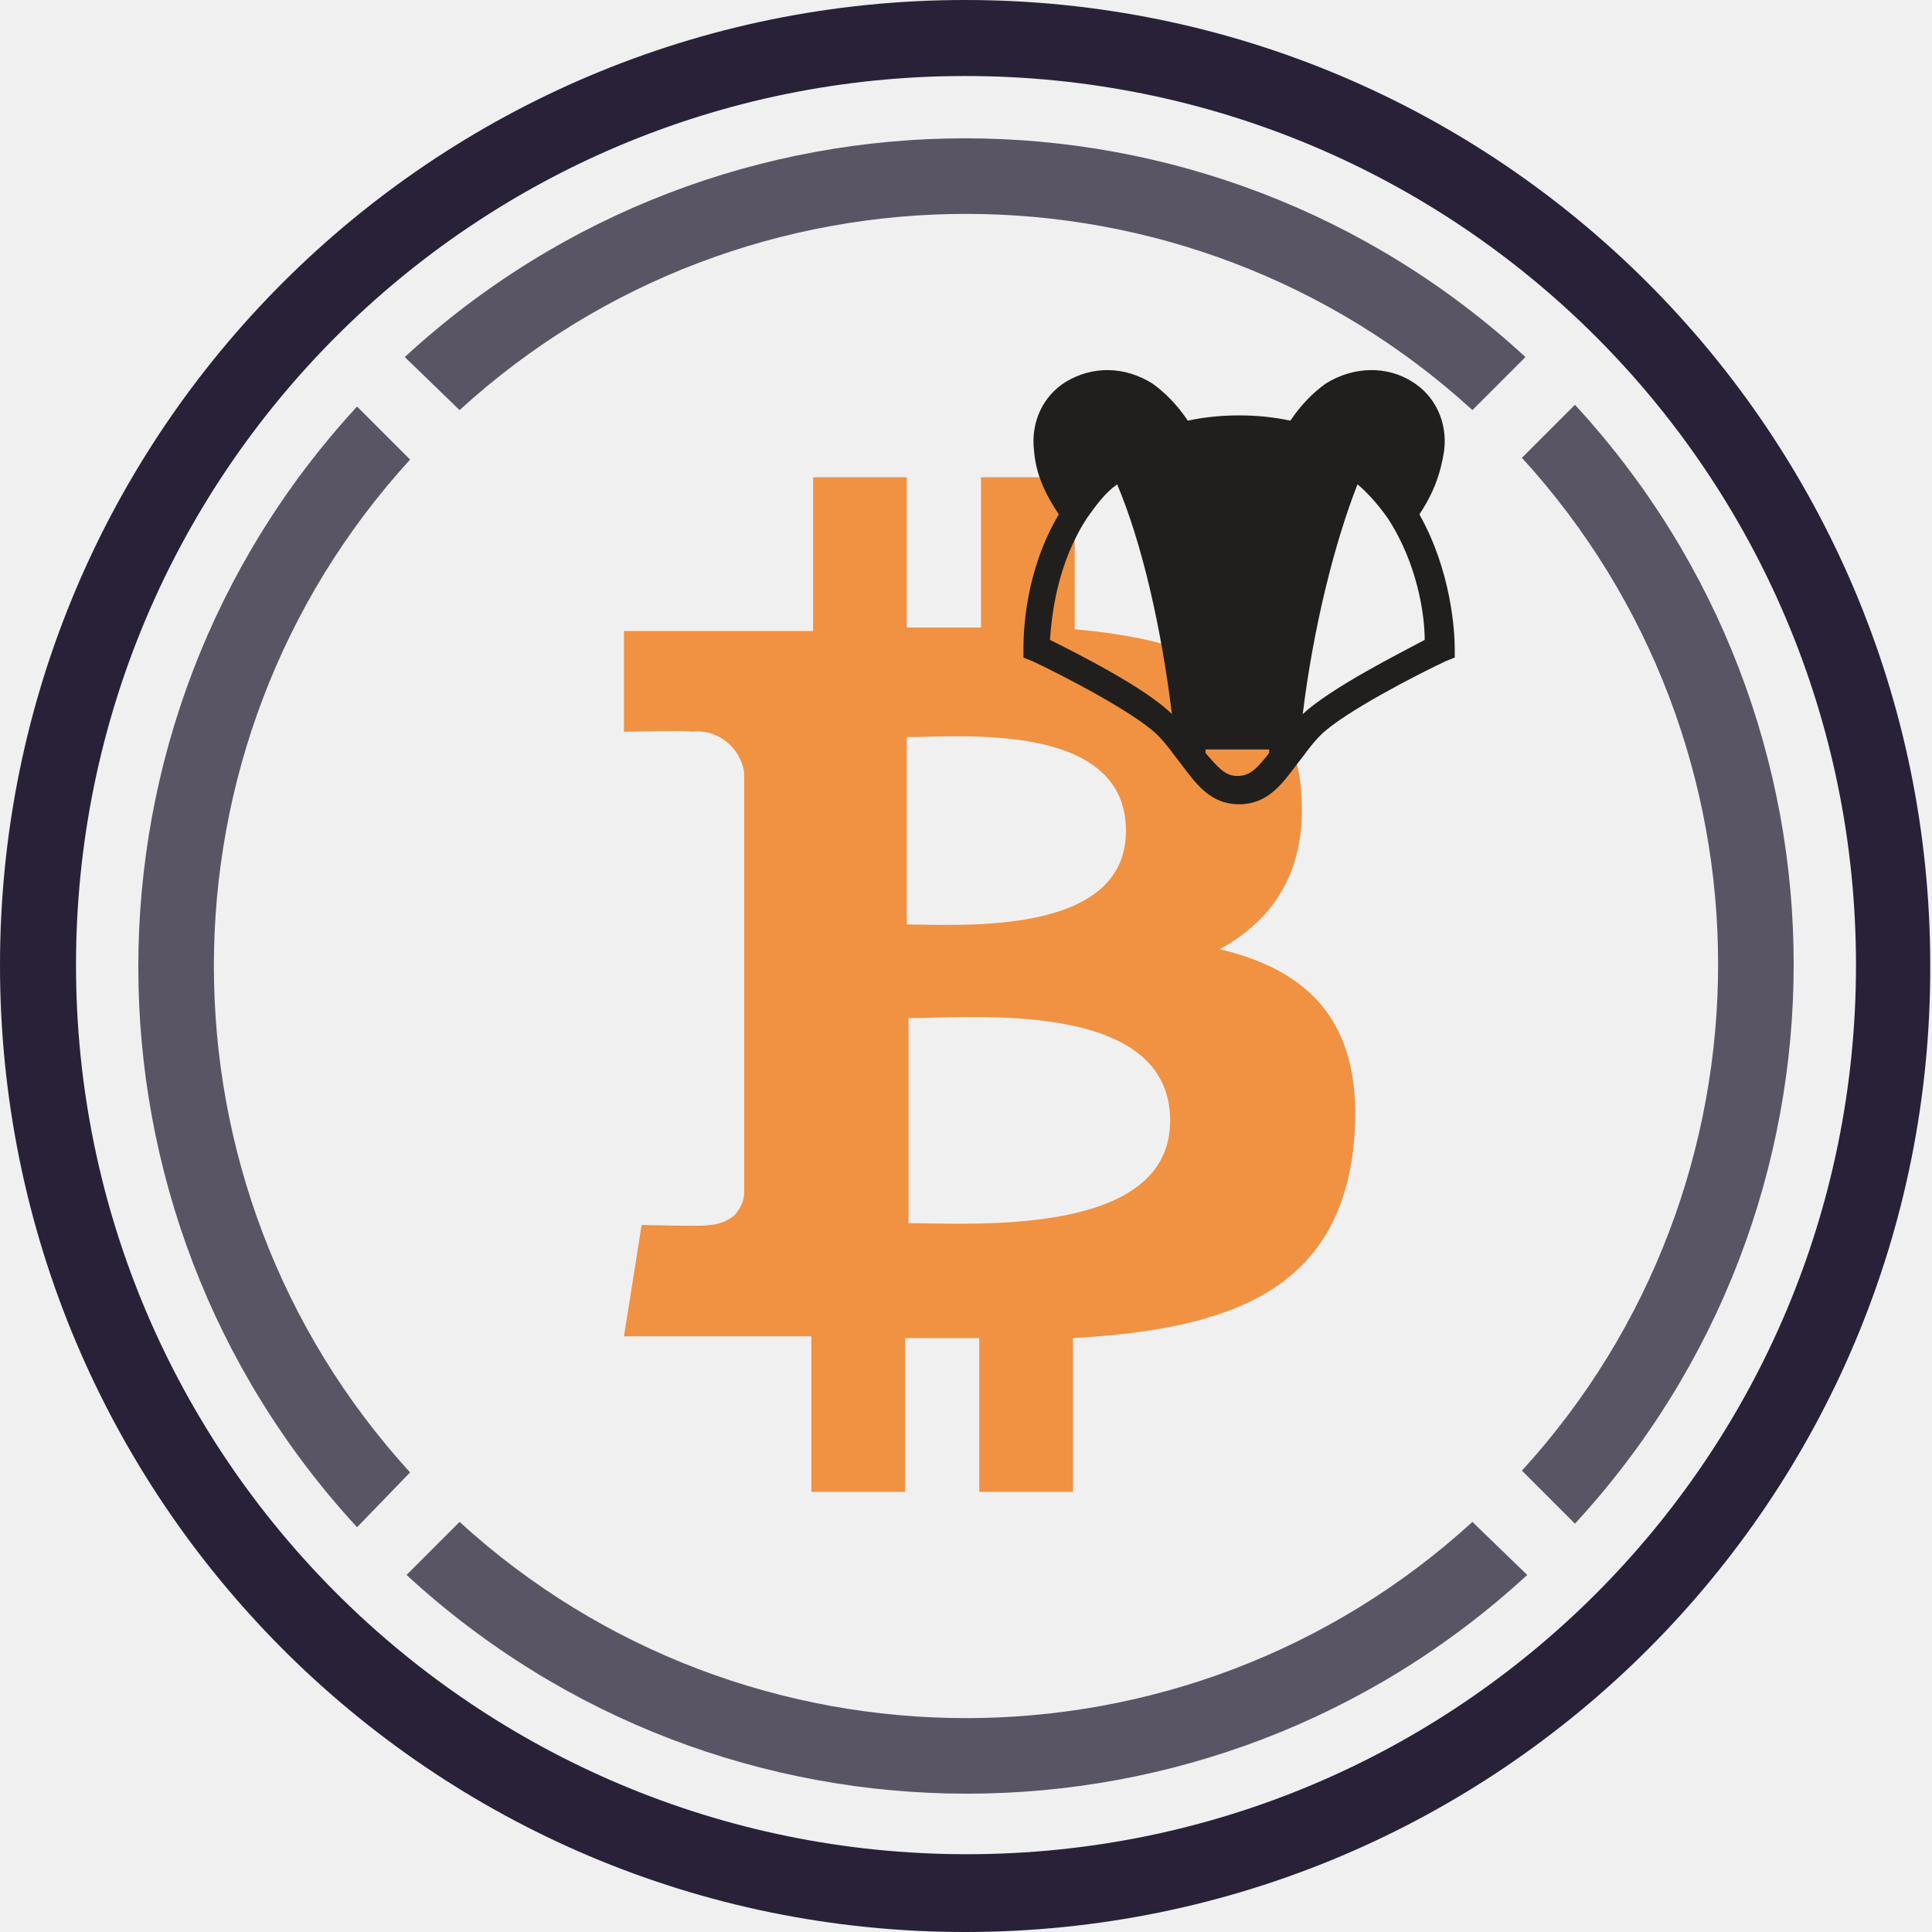
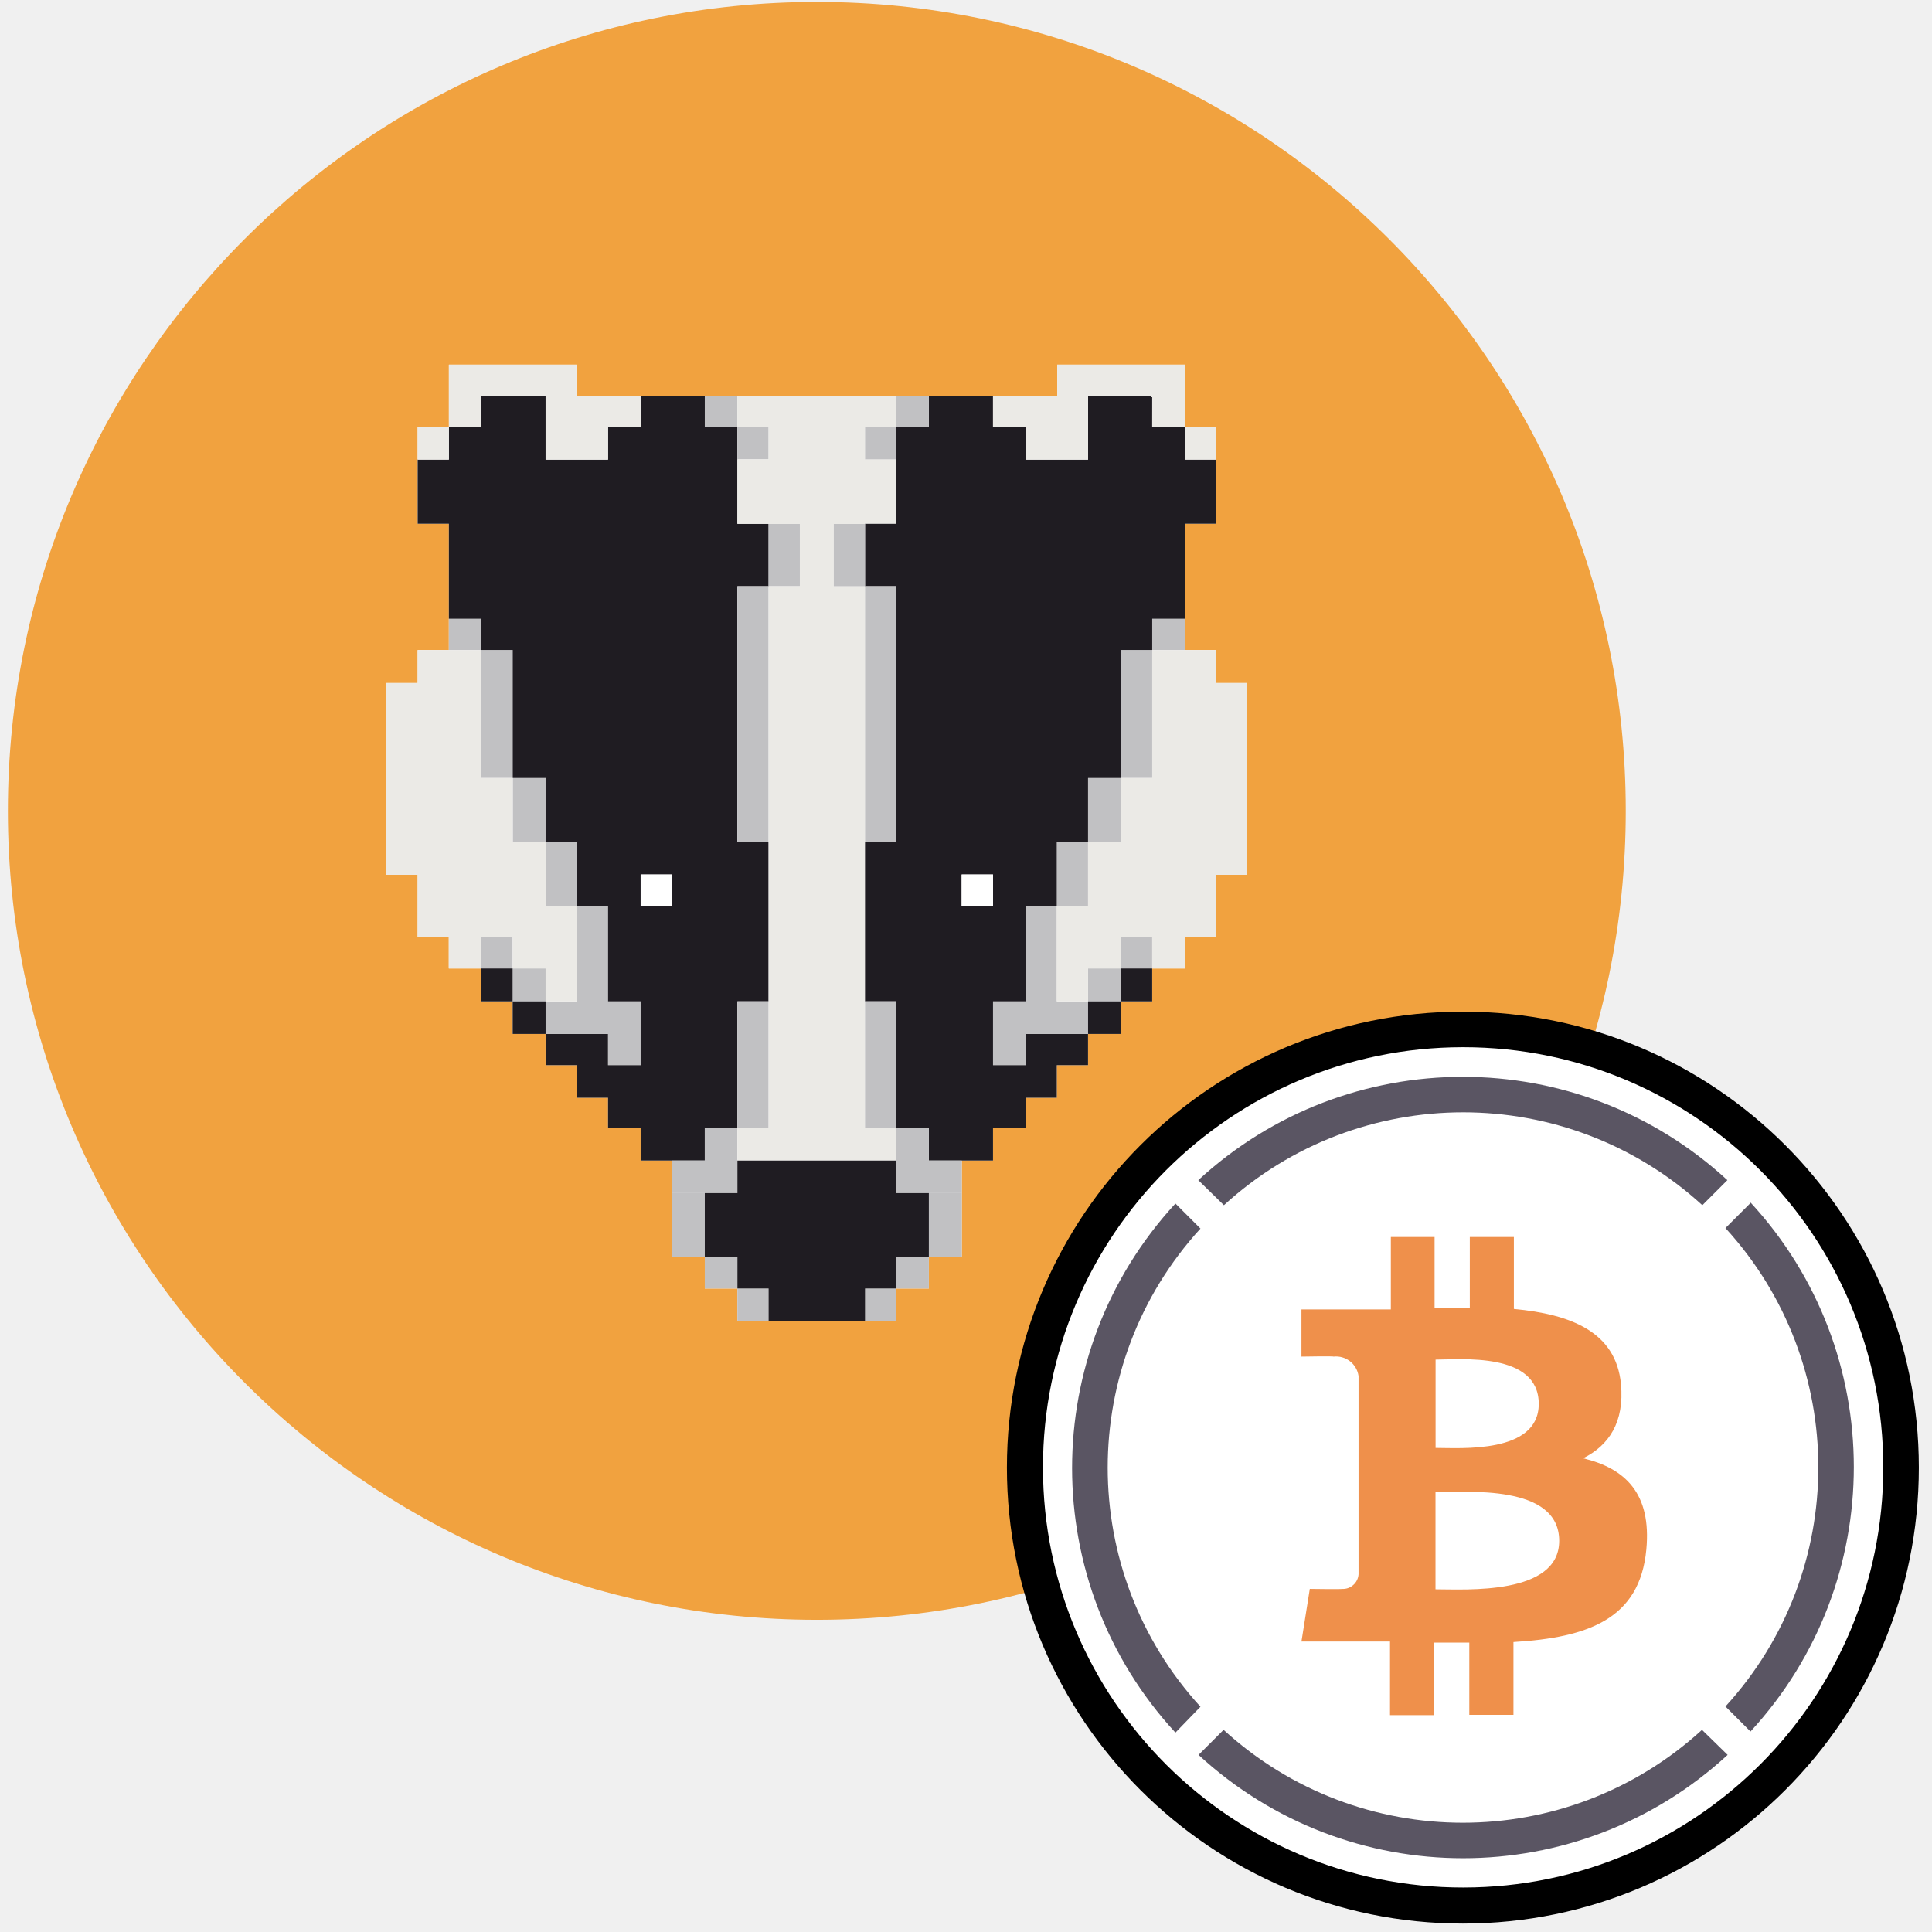
- <svg xmlns="http://www.w3.org/2000/svg" version="1.1" id="Layer_1" x="0px" y="0px" viewBox="0 0 109.3 109.3" style="enable-background:new 0 0 109.3 109.3;" xml:space="preserve">
-   <style type="text/css">
- 	.st0{fill:#5A5564;}
- 	.st1{fill:#F09242;}
- 	.st2{fill:#282138;}
- 	.st3{fill:#211F1E;}
- </style>
-   <g id="Layer_2_1_">
-     <g id="Layer_1-2">
-       <g id="Page-1">
-         <g id="wbtc_colour">
-           <path id="Shape" class="st0" d="M89.1,22.9l-3,3c14.8,16.2,14.8,41.1,0,57.3l3,3C105.6,68.3,105.6,40.8,89.1,22.9L89.1,22.9z" />
-           <path id="Shape-2" class="st0" d="M26,23.2c16.2-14.8,41.1-14.8,57.3,0l3-3c-17.9-16.5-45.5-16.5-63.4,0L26,23.2z" />
-           <path id="Shape-3" class="st0" d="M23.2,83.3C8.4,67.1,8.4,42.2,23.2,26l-3-3c-16.5,17.9-16.5,45.5,0,63.4L23.2,83.3z" />
-           <path id="Shape-4" class="st0" d="M83.3,86.1c-16.2,14.8-41.1,14.8-57.3,0l-3,3c17.9,16.5,45.5,16.5,63.4,0L83.3,86.1z" />
-           <path id="Shape-5" class="st1" d="M73.6,44.6c-0.6-6.3-6-8.4-12.8-9V27h-5.3v8.5c-1.4,0-2.8,0-4.2,0V27H46v8.7H35.3v5.7      c0,0,3.9-0.1,3.8,0c1.5-0.2,2.8,0.9,3,2.3v23.8c0,0.5-0.3,1-0.6,1.3c-0.4,0.3-0.9,0.5-1.4,0.5c0.1,0.1-3.8,0-3.8,0l-1,6.3h10.6      v8.8h5.3v-8.7h4.2v8.7h5.3v-8.7c8.9-0.5,15.1-2.7,15.9-11.1c0.6-6.7-2.5-9.7-7.6-10.9C72.1,52,74,49.2,73.6,44.6z M66.2,63.4      c0,6.6-11.2,5.8-14.8,5.8V57.6C54.9,57.6,66.2,56.5,66.2,63.4z M63.7,47c0,6-9.4,5.3-12.4,5.3V41.7C54.3,41.7,63.7,40.8,63.7,47      z" />
-           <path id="Shape-6" class="st2" d="M54.6,109.3C24.4,109.3,0,84.8,0,54.6S24.5,0,54.6,0c30.2,0,54.6,24.5,54.6,54.6      C109.3,84.8,84.8,109.3,54.6,109.3L54.6,109.3z M54.6,4.3C26.8,4.3,4.3,26.8,4.3,54.6s22.6,50.3,50.4,50.3S105,82.4,105,54.6      S82.5,4.3,54.6,4.3C54.7,4.3,54.6,4.3,54.6,4.3z" />
-         </g>
+ <svg xmlns="http://www.w3.org/2000/svg" version="1.1" id="Layer_2" x="0px" y="0px" width="1000px" height="1000px" viewBox="0 0 1000 1000" enable-background="new 0 0 1000 1000" xml:space="preserve">
+   <g>
+     <circle fill="#F1A23F" cx="422.785" cy="419.704" r="418.704" />
+     <g>
+       <polygon fill="#FFFFFF" points="629.392,353.53 629.392,336.463 613.243,336.463 613.243,320.269 613.243,319.669     613.243,310.879 613.243,271.097 629.392,271.097 629.392,237.88 613.26,237.88 613.26,237.867 629.392,237.867 629.392,221.003     613.225,221.003 613.225,188.744 596.375,188.744 547.227,188.744 547.227,199.145 547.227,204.84 513.972,204.84 497.761,204.84     480.773,204.84 463.9,204.84 422.785,204.84 381.67,204.84 364.797,204.84 347.809,204.84 331.598,204.84 298.343,204.84     298.343,199.145 298.343,188.744 249.194,188.744 232.345,188.744 232.345,221.003 216.178,221.003 216.178,237.867     232.31,237.867 232.31,237.88 216.178,237.88 216.178,271.097 232.327,271.097 232.327,310.879 232.327,319.669 232.327,320.269     232.327,336.463 216.178,336.463 216.178,353.53 200.011,353.53 200.011,452.792 216.178,452.792 216.178,485.099     232.301,485.099 232.301,501.284 244.029,501.284 249.183,501.284 249.183,518.307 249.2,518.307 265.341,518.307     265.341,535.172 282.391,535.172 282.391,551.339 282.399,551.339 298.567,551.339 298.567,562.776 298.567,568.212     314.716,568.212 314.716,583.646 331.589,583.646 331.589,600.705 347.747,600.705 347.747,617.56 347.747,650.6 364.797,650.6     364.797,666.935 381.679,666.935 381.679,683.8 397.811,683.8 422.785,683.8 447.759,683.8 463.891,683.8 463.891,666.935     480.773,666.935 480.773,650.6 497.823,650.6 497.823,617.56 497.823,600.705 513.981,600.705 513.981,583.646 530.854,583.646     530.854,568.212 547.003,568.212 547.003,562.776 547.003,551.339 563.171,551.339 563.179,551.339 563.179,535.172     580.229,535.172 580.229,518.307 596.37,518.307 596.387,518.307 596.387,501.284 601.541,501.284 613.269,501.284     613.269,485.099 629.392,485.099 629.392,452.792 645.559,452.792 645.559,353.53   " />
+       <g>
+         <rect x="240.762" y="212.586" fill="none" width="0.004" height="16.838" />
+         <rect x="596.387" y="221.003" fill="none" width="16.838" height="0.004" />
+         <rect x="381.67" y="518.298" fill="#EBEAE6" width="0.009" height="65.339" />
+         <rect x="364.797" y="221.007" fill="#EBEAE6" width="16.873" height="0.009" />
+         <polygon fill="#C1C1C3" points="249.183,402.693 265.367,402.693 265.367,336.436 249.183,336.436 249.183,320.269      232.327,320.269 232.327,336.463 249.183,336.463    " />
+         <rect x="265.367" y="402.693" fill="#C1C1C3" width="17.032" height="33.199" />
+         <polygon fill="#C1C1C3" points="314.698,535.189 314.698,551.339 331.589,551.339 331.589,518.298 314.722,518.298      314.722,468.903 298.578,468.903 298.578,435.91 282.399,435.91 282.399,468.932 298.558,468.932 298.558,518.307      282.391,518.307 282.391,535.172 282.391,551.339 282.399,551.339 282.399,535.189    " />
+         <polygon fill="#C1C1C3" points="282.391,501.258 265.341,501.258 265.341,485.099 249.2,485.099 249.2,501.284 265.341,501.284      265.341,518.307 282.391,518.307    " />
+         <path fill="#1F1C22" d="M381.679,271.115v-33.358h-0.009v-16.741h-16.873v-0.009V204.84h-16.988h-16.211v16.176h-16.882v16.873     h-32.325V204.84h-33.208l0.012,16.163h-0.012v0.004h-16.838v16.86h-0.035v0.013h-16.132v33.217h16.149v39.782v8.79v0.6h16.855     v16.167h16.185v66.257h17.032v33.199v0.018h16.179v32.993h16.144v49.396h16.867v33.04h-16.891v-16.149h-32.299v16.149h16.167     v11.437v5.436h16.149v15.435h16.873v17.058h16.158h17.041v-17.067h15.43h1.451v-65.339h0.009h16.158v-82.397h-16.158v-0.026     h-0.009V303.414h0.009h16.149h0.009v-32.211v-0.088H381.679z M347.809,468.95h-9.743h-6.477v-16.308h6.477h9.743V468.95z" />
+         <rect x="265.341" y="518.307" fill="#1F1C22" width="17.05" height="16.864" />
+         <polygon fill="#EBEAE6" points="232.345,221.007 232.345,221.003 216.178,221.003 216.178,237.867 232.31,237.867      232.31,221.007    " />
+         <rect x="232.31" y="221.007" fill="#EBEAE6" width="0.035" height="16.86" />
+         <polygon fill="#EBEAE6" points="249.183,204.84 282.391,204.84 282.391,237.889 314.716,237.889 314.716,221.016      331.598,221.016 331.598,204.84 298.343,204.84 298.343,199.145 298.343,188.744 249.194,188.744 232.345,188.744      232.345,221.003 249.183,221.003    " />
+         <polygon fill="#EBEAE6" points="249.194,221.003 249.183,204.84 249.183,221.003    " />
+         <rect x="249.183" y="501.284" fill="#1F1C22" width="0.018" height="17.023" />
+         <rect x="249.2" y="501.284" fill="#1F1C22" width="16.141" height="17.023" />
+         <polygon fill="#EBEAE6" points="282.399,468.932 282.399,435.91 282.399,435.892 265.367,435.892 265.367,402.693      249.183,402.693 249.183,336.463 232.327,336.463 216.178,336.463 216.178,353.53 200.011,353.53 200.011,452.792      216.178,452.792 216.178,485.099 232.301,485.099 232.301,501.284 244.029,501.284 249.183,501.284 249.2,501.284 249.2,485.099      265.341,485.099 265.341,501.258 282.391,501.258 282.391,518.307 298.558,518.307 298.558,468.932    " />
+         <polygon fill="#C1C1C3" points="381.67,583.638 380.219,583.638 364.788,583.638 364.788,600.705 347.747,600.705      347.747,617.56 364.797,617.56 381.679,617.56 381.679,600.705 381.679,583.646 381.679,583.638    " />
+         <polygon fill="#C1C1C3" points="381.679,583.646 397.837,583.646 397.837,518.298 381.679,518.298 381.679,583.638    " />
+         <rect x="381.679" y="303.414" fill="#C1C1C3" width="16.149" height="132.461" />
+         <rect x="381.67" y="303.414" fill="#C1C1C3" width="0.009" height="132.461" />
+         <rect x="397.837" y="271.203" fill="#C1C1C3" width="16.158" height="32.211" />
+         <polygon fill="#C1C1C3" points="397.828,221.007 381.67,221.007 381.67,221.016 381.679,221.016 381.679,237.757      397.828,237.757    " />
+         <rect x="381.67" y="221.016" fill="#C1C1C3" width="0.009" height="16.741" />
+         <rect x="364.797" y="204.84" fill="#C1C1C3" width="16.873" height="16.167" />
+         <rect x="347.747" y="617.56" fill="#C1C1C3" width="17.05" height="33.04" />
+         <rect x="364.797" y="650.6" fill="#C1C1C3" width="16.882" height="16.335" />
+         <rect x="381.679" y="666.935" fill="#C1C1C3" width="16.132" height="16.864" />
+         <polygon fill="#FFFFFF" points="338.066,452.642 331.589,452.642 331.589,468.95 338.066,468.95 347.809,468.95 347.809,452.642         " />
+         <rect x="463.9" y="221.007" fill="#EBEAE6" width="16.873" height="0.009" />
+         <polygon fill="#EBEAE6" points="463.9,221.007 463.9,204.84 422.785,204.84 381.67,204.84 381.67,221.007 397.828,221.007      397.828,237.757 381.679,237.757 381.679,271.115 397.837,271.115 397.837,271.203 413.995,271.203 413.995,303.414      397.837,303.414 397.828,303.414 397.828,435.874 381.679,435.874 381.679,435.901 397.837,435.901 397.837,518.298      397.837,583.646 381.679,583.646 381.679,600.705 422.785,600.705 463.891,600.705 463.891,583.646 447.733,583.646      447.733,518.298 447.733,435.901 463.891,435.901 463.891,435.874 447.742,435.874 447.742,303.414 447.733,303.414      431.574,303.414 431.574,271.203 447.733,271.203 447.733,271.115 463.891,271.115 463.891,237.757 447.742,237.757      447.742,221.007    " />
+         <rect x="463.891" y="518.298" fill="#EBEAE6" width="0.009" height="65.339" />
+         <polygon fill="#C1C1C3" points="547.012,518.307 547.012,468.932 563.171,468.932 563.171,435.91 546.992,435.91      546.992,468.903 530.848,468.903 530.848,518.298 513.981,518.298 513.981,551.339 530.872,551.339 530.872,535.189      563.171,535.189 563.171,551.339 563.179,551.339 563.179,535.172 563.179,518.307    " />
+         <polygon fill="#C1C1C3" points="596.37,501.284 596.37,485.099 580.229,485.099 580.229,501.258 563.179,501.258      563.179,518.307 580.229,518.307 580.229,501.284    " />
+         <polygon fill="#C1C1C3" points="596.387,336.436 580.202,336.436 580.202,402.693 596.387,402.693 596.387,336.463      613.243,336.463 613.243,320.269 596.387,320.269    " />
+         <rect x="563.17" y="402.693" fill="#C1C1C3" width="17.032" height="33.199" />
+         <path fill="#1F1C22" d="M613.26,237.88v-0.013h-0.035v-16.86h-16.838v-0.004h-0.012l0.012-16.163h-33.208v33.049h-32.325v-16.873     h-16.882V204.84h-16.211h-16.988v16.167v0.009H463.9v16.741h-0.009v33.358h-16.158v0.088v32.211h0.009h16.149h0.009v132.461     h-0.009v0.026h-16.158v82.397h16.158h0.009v65.339h1.451h15.43v17.067h17.041h16.158v-17.058h16.873v-15.435h16.149v-5.436     v-11.437h16.167v-16.149h-32.299v16.149h-16.891v-33.04h16.867v-49.396h16.144V435.91h16.179v-0.018v-33.199h17.032v-66.257     h16.185v-16.167h16.855v-0.6v-8.79v-39.782h16.149V237.88H613.26z M513.981,468.95h-6.477h-9.743v-16.308h9.743h6.477V468.95z" />
+         <rect x="563.179" y="518.307" fill="#1F1C22" width="17.05" height="16.864" />
+         <polygon fill="#EBEAE6" points="613.26,221.007 613.26,237.867 629.392,237.867 629.392,221.003 613.225,221.003      613.225,221.007    " />
+         <rect x="613.225" y="221.007" fill="#EBEAE6" width="0.035" height="16.86" />
+         <polygon fill="#EBEAE6" points="530.854,221.016 530.854,237.889 563.179,237.889 563.179,204.84 596.387,204.84      596.387,221.003 613.225,221.003 613.225,188.744 596.375,188.744 547.227,188.744 547.227,199.145 547.227,204.84      513.972,204.84 513.972,221.016    " />
+         <polygon fill="#EBEAE6" points="596.375,221.003 596.387,221.003 596.387,204.84    " />
+         <rect x="596.37" y="501.284" fill="#1F1C22" width="0.018" height="17.023" />
+         <rect x="580.229" y="501.284" fill="#1F1C22" width="16.141" height="17.023" />
+         <polygon fill="#EBEAE6" points="629.392,353.53 629.392,336.463 613.243,336.463 596.387,336.463 596.387,402.693      580.202,402.693 580.202,435.892 563.171,435.892 563.171,435.91 563.171,468.932 547.012,468.932 547.012,518.307      563.179,518.307 563.179,501.258 580.229,501.258 580.229,485.099 596.37,485.099 596.37,501.284 596.387,501.284      601.541,501.284 613.269,501.284 613.269,485.099 629.392,485.099 629.392,452.792 645.559,452.792 645.559,353.53    " />
+         <polygon fill="#C1C1C3" points="480.782,600.705 480.782,583.638 465.351,583.638 463.9,583.638 463.891,583.638      463.891,583.646 463.891,600.705 463.891,617.56 480.773,617.56 497.823,617.56 497.823,600.705    " />
+         <polygon fill="#C1C1C3" points="463.891,518.298 447.733,518.298 447.733,583.646 463.891,583.646 463.891,583.638    " />
+         <rect x="447.742" y="303.414" fill="#C1C1C3" width="16.149" height="132.461" />
+         <rect x="463.891" y="303.414" fill="#C1C1C3" width="0.009" height="132.461" />
+         <rect x="431.575" y="271.203" fill="#C1C1C3" width="16.158" height="32.211" />
+         <polygon fill="#C1C1C3" points="463.9,221.016 463.9,221.007 447.742,221.007 447.742,237.757 463.891,237.757 463.891,221.016         " />
+         <rect x="463.891" y="221.016" fill="#C1C1C3" width="0.009" height="16.741" />
+         <rect x="463.9" y="204.84" fill="#C1C1C3" width="16.873" height="16.167" />
+         <rect x="480.773" y="617.56" fill="#C1C1C3" width="17.05" height="33.04" />
+         <rect x="463.891" y="650.6" fill="#C1C1C3" width="16.882" height="16.335" />
+         <rect x="447.759" y="666.935" fill="#C1C1C3" width="16.132" height="16.864" />
+         <polygon fill="#1F1C22" points="463.891,617.56 463.891,600.705 422.785,600.705 381.679,600.705 381.679,617.56 364.797,617.56      364.797,650.6 381.679,650.6 381.679,666.935 397.811,666.935 397.811,683.8 422.785,683.8 447.759,683.8 447.759,666.935      463.891,666.935 463.891,650.6 480.773,650.6 480.773,617.56    " />
+         <polygon fill="#FFFFFF" points="507.503,452.642 497.761,452.642 497.761,468.95 507.503,468.95 513.981,468.95 513.981,452.642         " />
      </g>
    </g>
  </g>
  <g>
-     <g>
-       <path class="st3" d="M80.3,29.1c0.8-1.2,1.2-2.3,1.4-3.6c0.2-1.6-0.5-3.1-1.8-3.9c-1.4-0.9-3.3-0.9-4.9,0.1    c-0.7,0.5-1.4,1.2-2,2.1c-0.9-0.2-1.9-0.3-2.9-0.3s-2,0.1-2.9,0.3c-0.6-0.9-1.3-1.6-2-2.1c-1.6-1-3.4-1-4.9-0.1    c-1.3,0.8-2,2.3-1.8,3.9c0.1,1.3,0.6,2.4,1.4,3.6c-1.9,3.2-2,6.6-2,7.6v0.5l0.5,0.2c1.5,0.7,5.8,2.9,7.1,4.2    c0.5,0.5,0.9,1.1,1.3,1.6c0.9,1.2,1.7,2.3,3.3,2.3c1.6,0,2.4-1.1,3.3-2.3c0.4-0.5,0.8-1.1,1.3-1.6c1.3-1.3,5.6-3.5,7.1-4.2    l0.5-0.2v-0.5C82.3,35.7,82.1,32.3,80.3,29.1z M59.4,36.2c0.1-1.4,0.4-4.3,2.1-6.9c0.5-0.7,1-1.4,1.7-1.9c1.4,3.3,2.5,8.1,3.1,13    C64.8,38.9,60.8,36.9,59.4,36.2z M71.8,42.6c-0.7,0.9-1.1,1.3-1.8,1.3c-0.7,0-1.1-0.5-1.8-1.3c0-0.1,0-0.1,0-0.2h3.6    C71.8,42.5,71.8,42.5,71.8,42.6z M73.7,40.4c0.6-4.9,1.8-9.7,3.1-13c0.6,0.5,1.2,1.2,1.7,1.9c1.7,2.6,2.1,5.5,2.1,6.9    C79.3,36.9,75.3,38.9,73.7,40.4z" />
-     </g>
+     <circle fill="#FFFFFF" cx="755.667" cy="760.371" r="228.829" />
+     <path id="Shape" fill="#5A5563" d="M906.054,622.685l-12.96,12.96c64.101,70.099,64.101,177.531,0,247.63l12.96,12.96   c71.316-77.355,71.316-196.497,0-273.853V622.685z" />
+     <path id="Shape-2" fill="#5A5563" d="M633.497,623.808c70.099-64.101,177.531-64.101,247.63,0l12.96-12.96   c-77.355-71.316-196.497-71.316-273.853,0L633.497,623.808z" />
+     <path id="Shape-3" fill="#5A5563" d="M621.358,883.405c-64.022-70.079-64.022-177.42,0-247.5l-12.96-12.96   c-71.316,77.355-71.316,196.497,0,273.853L621.358,883.405z" />
+     <path id="Shape-4" fill="#5A5563" d="M880.954,895.371c-70.099,64.101-177.531,64.101-247.63,0l-12.96,12.96   c77.355,71.316,196.497,71.316,273.853,0L880.954,895.371z" />
+     <path id="Shape-5" fill="#EF904B" d="M839.006,716.389c-2.592-27.044-25.921-36.116-55.427-38.881v-37.239h-22.81v36.548   c-6.005,0-12.14,0-18.231,0v-36.548H719.9v37.499h-46.268v24.409c0,0,16.848-0.302,16.589,0c6.314-0.695,12.044,3.737,12.96,10.023   v102.646c-0.131,2.155-1.128,4.165-2.765,5.573c-1.606,1.435-3.728,2.153-5.875,1.987c0.302,0.259-16.589,0-16.589,0l-4.32,27.26   h45.836v38.103h22.81v-37.542h18.231v37.369h22.853v-37.672c38.536-2.333,65.407-11.837,68.776-47.91   c2.722-29.031-10.93-41.992-32.747-47.219C832.655,748.271,840.863,736.175,839.006,716.389z M807.037,797.521   c0,28.34-48.558,25.1-64.024,25.1v-50.286C758.478,772.378,807.037,767.928,807.037,797.521z M796.452,726.671   c0,25.921-40.523,22.767-53.397,22.767v-45.707C755.93,703.731,796.452,699.67,796.452,726.671z" />
+     <path id="Shape-6" d="M757.139,995.642C626.795,995.618,521.15,889.934,521.174,759.59   c0.024-130.344,105.708-235.989,236.052-235.965c130.31,0.024,235.941,105.655,235.965,235.965   c0.024,130.344-105.621,236.028-235.965,236.052C757.197,995.642,757.168,995.642,757.139,995.642z M757.139,542.029   c-120.108,0.095-217.398,97.54-217.302,217.648s97.54,217.398,217.648,217.302c120.007-0.095,217.254-97.382,217.302-217.389   c0.048-120.108-97.28-217.514-217.389-217.561C757.312,542.028,757.226,542.028,757.139,542.029L757.139,542.029z" />
  </g>
</svg>
